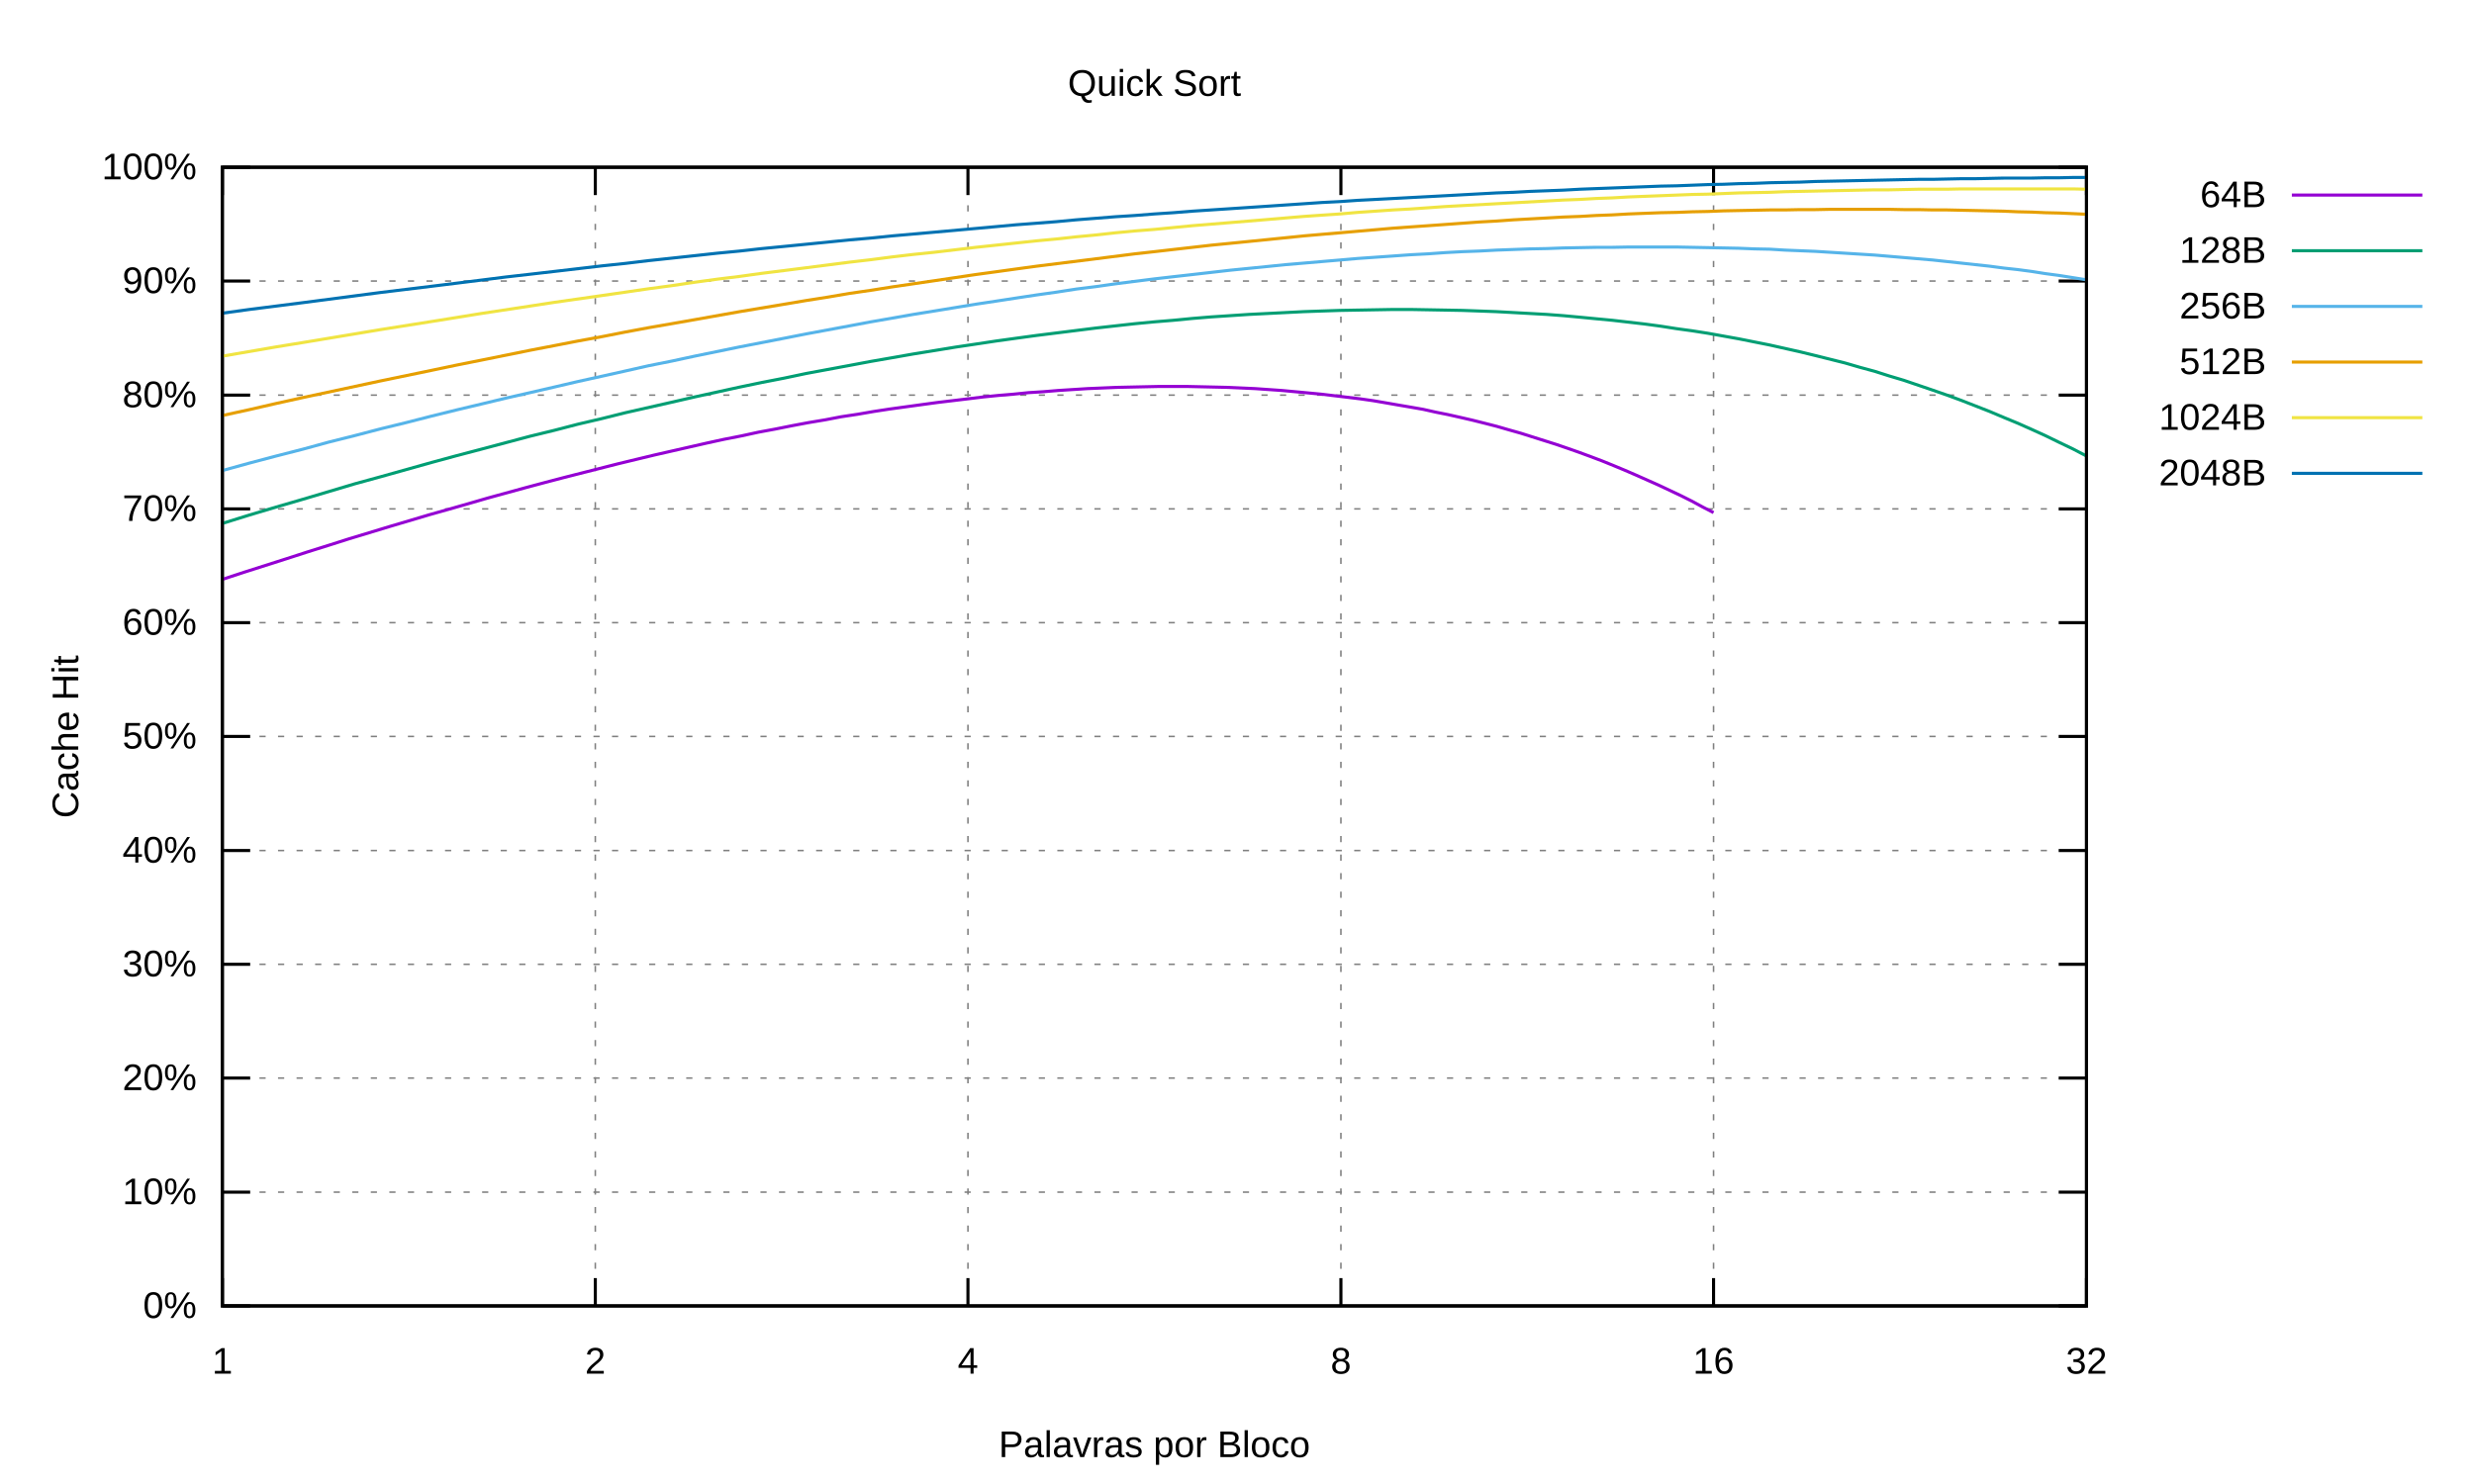
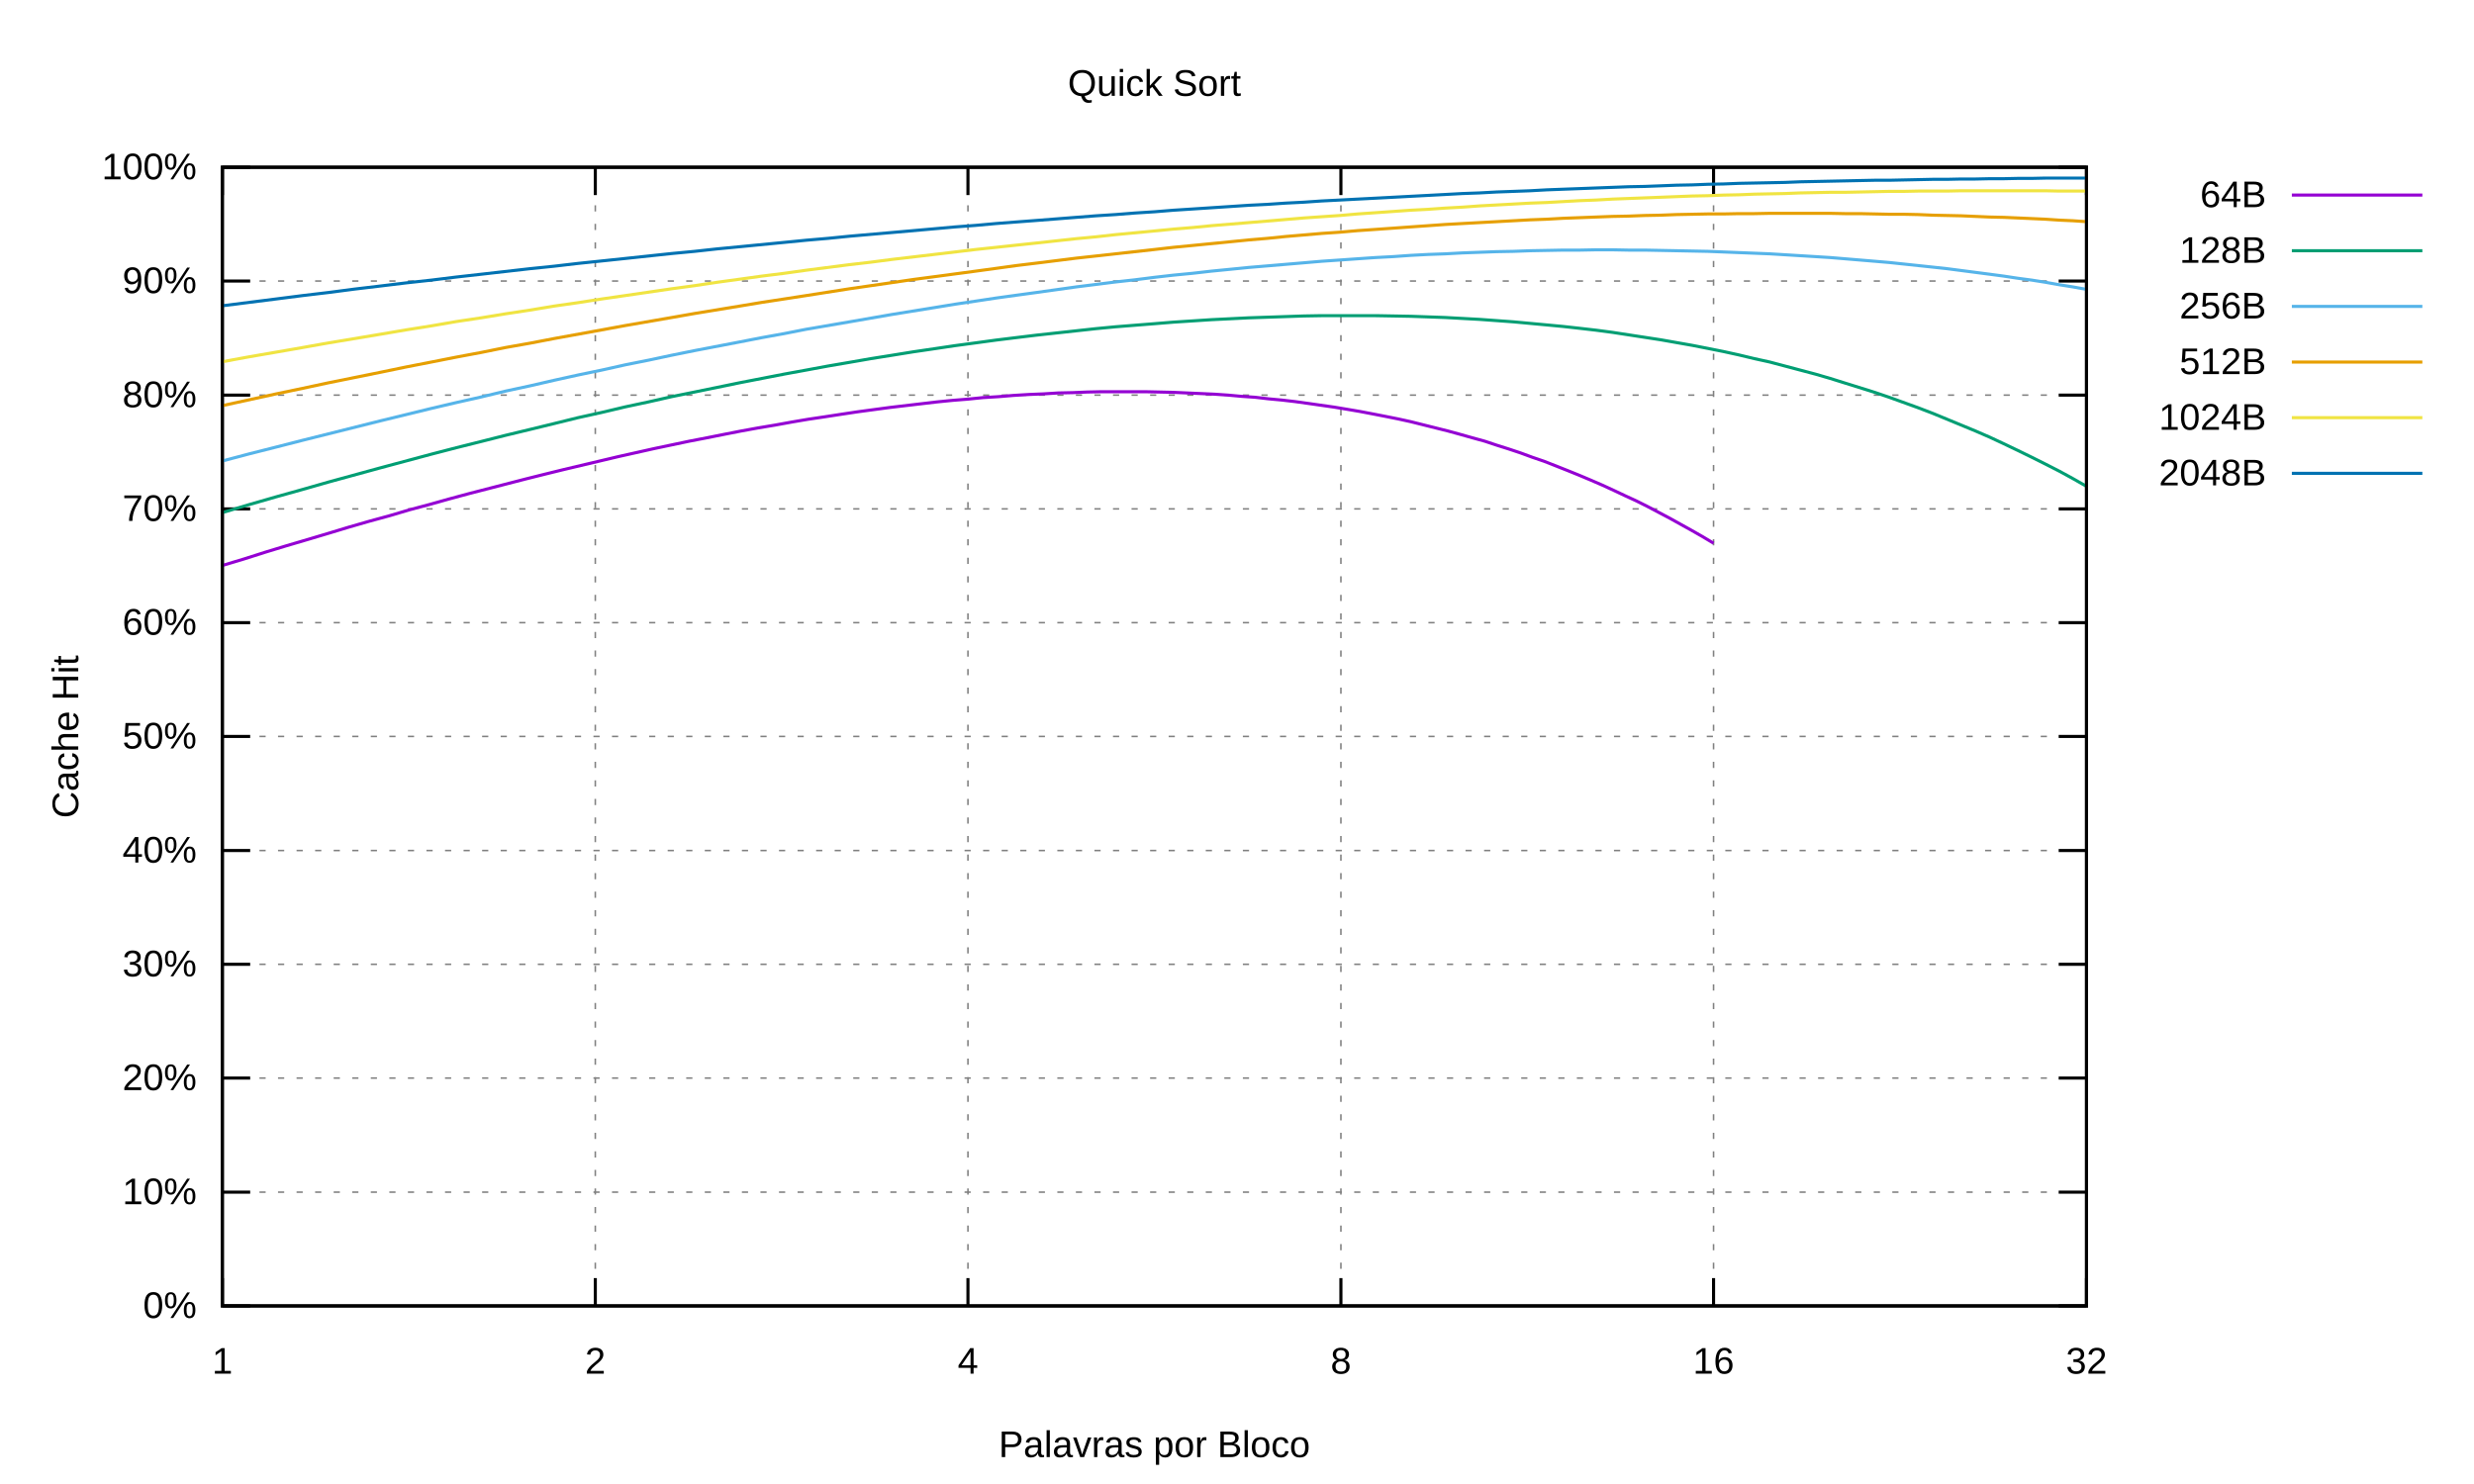
<svg xmlns="http://www.w3.org/2000/svg" xmlns:xlink="http://www.w3.org/1999/xlink" width="800" height="480" viewBox="0 0 800 480">
  <g id="gnuplot_canvas">
    <rect x="0" y="0" width="800" height="480" fill="none" />
    <defs>
      <circle id="gpDot" r="0.5" stroke-width="0.5" stroke="currentColor" />
      <path id="gpPt0" stroke-width="0.222" stroke="currentColor" d="M-1,0 h2 M0,-1 v2" />
      <path id="gpPt1" stroke-width="0.222" stroke="currentColor" d="M-1,-1 L1,1 M1,-1 L-1,1" />
      <path id="gpPt2" stroke-width="0.222" stroke="currentColor" d="M-1,0 L1,0 M0,-1 L0,1 M-1,-1 L1,1 M-1,1 L1,-1" />
      <rect id="gpPt3" stroke-width="0.222" stroke="currentColor" x="-1" y="-1" width="2" height="2" />
      <rect id="gpPt4" stroke-width="0.222" stroke="currentColor" fill="currentColor" x="-1" y="-1" width="2" height="2" />
      <circle id="gpPt5" stroke-width="0.222" stroke="currentColor" cx="0" cy="0" r="1" />
      <use xlink:href="#gpPt5" id="gpPt6" fill="currentColor" stroke="none" />
      <path id="gpPt7" stroke-width="0.222" stroke="currentColor" d="M0,-1.33 L-1.33,0.67 L1.33,0.67 z" />
      <use xlink:href="#gpPt7" id="gpPt8" fill="currentColor" stroke="none" />
      <use xlink:href="#gpPt7" id="gpPt9" stroke="currentColor" transform="rotate(180)" />
      <use xlink:href="#gpPt9" id="gpPt10" fill="currentColor" stroke="none" />
      <use xlink:href="#gpPt3" id="gpPt11" stroke="currentColor" transform="rotate(45)" />
      <use xlink:href="#gpPt11" id="gpPt12" fill="currentColor" stroke="none" />
      <path id="gpPt13" stroke-width="0.222" stroke="currentColor" d="M0,1.330 L1.265,0.411 L0.782,-1.067 L-0.782,-1.076 L-1.265,0.411 z" />
      <use xlink:href="#gpPt13" id="gpPt14" fill="currentColor" stroke="none" />
      <filter id="textbox" filterUnits="objectBoundingBox" x="0" y="0" height="1" width="1">
        <feFlood flood-color="white" flood-opacity="1" result="bgnd" />
        <feComposite in="SourceGraphic" in2="bgnd" operator="atop" />
      </filter>
      <filter id="greybox" filterUnits="objectBoundingBox" x="0" y="0" height="1" width="1">
        <feFlood flood-color="lightgrey" flood-opacity="1" result="grey" />
        <feComposite in="SourceGraphic" in2="grey" operator="atop" />
      </filter>
    </defs>
    <g fill="none" color="white" stroke="currentColor" stroke-width="1.00" stroke-linecap="butt" stroke-linejoin="miter">
</g>
    <g fill="none" color="black" stroke="currentColor" stroke-width="1.00" stroke-linecap="butt" stroke-linejoin="miter">
</g>
    <g fill="none" color="black" stroke="black" stroke-width="0.50" stroke-linecap="butt" stroke-linejoin="miter">
</g>
    <g fill="none" color="gray" stroke="currentColor" stroke-width="0.50" stroke-linecap="butt" stroke-linejoin="miter">
      <path stroke="gray" stroke-dasharray="2,4" class="gridline" d="M71.9,422.4 L674.7,422.4  " />
    </g>
    <g fill="none" color="gray" stroke="gray" stroke-width="1.00" stroke-linecap="butt" stroke-linejoin="miter">
</g>
    <g fill="none" color="black" stroke="currentColor" stroke-width="1.00" stroke-linecap="butt" stroke-linejoin="miter">
      <path stroke="black" d="M71.9,422.4 L80.9,422.4 M674.7,422.4 L665.7,422.4  " />
      <g transform="translate(63.6,426.3)" stroke="none" fill="black" font-family="Arial" font-size="12.00" text-anchor="end">
        <text>
          <tspan font-family="Arial">0%</tspan>
        </text>
      </g>
    </g>
    <g fill="none" color="black" stroke="currentColor" stroke-width="1.00" stroke-linecap="butt" stroke-linejoin="miter">
</g>
    <g fill="none" color="black" stroke="black" stroke-width="0.50" stroke-linecap="butt" stroke-linejoin="miter">
</g>
    <g fill="none" color="gray" stroke="currentColor" stroke-width="0.50" stroke-linecap="butt" stroke-linejoin="miter">
      <path stroke="gray" stroke-dasharray="2,4" class="gridline" d="M71.9,385.6 L674.7,385.6  " />
    </g>
    <g fill="none" color="gray" stroke="gray" stroke-width="1.00" stroke-linecap="butt" stroke-linejoin="miter">
</g>
    <g fill="none" color="black" stroke="currentColor" stroke-width="1.00" stroke-linecap="butt" stroke-linejoin="miter">
      <path stroke="black" d="M71.9,385.6 L80.9,385.6 M674.7,385.6 L665.7,385.6  " />
      <g transform="translate(63.6,389.5)" stroke="none" fill="black" font-family="Arial" font-size="12.00" text-anchor="end">
        <text>
          <tspan font-family="Arial">10%</tspan>
        </text>
      </g>
    </g>
    <g fill="none" color="black" stroke="currentColor" stroke-width="1.00" stroke-linecap="butt" stroke-linejoin="miter">
</g>
    <g fill="none" color="black" stroke="black" stroke-width="0.50" stroke-linecap="butt" stroke-linejoin="miter">
</g>
    <g fill="none" color="gray" stroke="currentColor" stroke-width="0.50" stroke-linecap="butt" stroke-linejoin="miter">
      <path stroke="gray" stroke-dasharray="2,4" class="gridline" d="M71.9,348.7 L674.7,348.7  " />
    </g>
    <g fill="none" color="gray" stroke="gray" stroke-width="1.00" stroke-linecap="butt" stroke-linejoin="miter">
</g>
    <g fill="none" color="black" stroke="currentColor" stroke-width="1.00" stroke-linecap="butt" stroke-linejoin="miter">
      <path stroke="black" d="M71.9,348.7 L80.9,348.7 M674.7,348.7 L665.7,348.7  " />
      <g transform="translate(63.6,352.6)" stroke="none" fill="black" font-family="Arial" font-size="12.00" text-anchor="end">
        <text>
          <tspan font-family="Arial">20%</tspan>
        </text>
      </g>
    </g>
    <g fill="none" color="black" stroke="currentColor" stroke-width="1.00" stroke-linecap="butt" stroke-linejoin="miter">
</g>
    <g fill="none" color="black" stroke="black" stroke-width="0.50" stroke-linecap="butt" stroke-linejoin="miter">
</g>
    <g fill="none" color="gray" stroke="currentColor" stroke-width="0.50" stroke-linecap="butt" stroke-linejoin="miter">
      <path stroke="gray" stroke-dasharray="2,4" class="gridline" d="M71.9,311.9 L674.7,311.9  " />
    </g>
    <g fill="none" color="gray" stroke="gray" stroke-width="1.00" stroke-linecap="butt" stroke-linejoin="miter">
</g>
    <g fill="none" color="black" stroke="currentColor" stroke-width="1.00" stroke-linecap="butt" stroke-linejoin="miter">
      <path stroke="black" d="M71.9,311.9 L80.9,311.9 M674.7,311.9 L665.7,311.9  " />
      <g transform="translate(63.6,315.8)" stroke="none" fill="black" font-family="Arial" font-size="12.00" text-anchor="end">
        <text>
          <tspan font-family="Arial">30%</tspan>
        </text>
      </g>
    </g>
    <g fill="none" color="black" stroke="currentColor" stroke-width="1.00" stroke-linecap="butt" stroke-linejoin="miter">
</g>
    <g fill="none" color="black" stroke="black" stroke-width="0.50" stroke-linecap="butt" stroke-linejoin="miter">
</g>
    <g fill="none" color="gray" stroke="currentColor" stroke-width="0.50" stroke-linecap="butt" stroke-linejoin="miter">
      <path stroke="gray" stroke-dasharray="2,4" class="gridline" d="M71.9,275.1 L674.7,275.1  " />
    </g>
    <g fill="none" color="gray" stroke="gray" stroke-width="1.00" stroke-linecap="butt" stroke-linejoin="miter">
</g>
    <g fill="none" color="black" stroke="currentColor" stroke-width="1.00" stroke-linecap="butt" stroke-linejoin="miter">
      <path stroke="black" d="M71.9,275.1 L80.9,275.1 M674.7,275.1 L665.7,275.1  " />
      <g transform="translate(63.6,279.0)" stroke="none" fill="black" font-family="Arial" font-size="12.00" text-anchor="end">
        <text>
          <tspan font-family="Arial">40%</tspan>
        </text>
      </g>
    </g>
    <g fill="none" color="black" stroke="currentColor" stroke-width="1.00" stroke-linecap="butt" stroke-linejoin="miter">
</g>
    <g fill="none" color="black" stroke="black" stroke-width="0.50" stroke-linecap="butt" stroke-linejoin="miter">
</g>
    <g fill="none" color="gray" stroke="currentColor" stroke-width="0.50" stroke-linecap="butt" stroke-linejoin="miter">
      <path stroke="gray" stroke-dasharray="2,4" class="gridline" d="M71.9,238.2 L674.7,238.2  " />
    </g>
    <g fill="none" color="gray" stroke="gray" stroke-width="1.00" stroke-linecap="butt" stroke-linejoin="miter">
</g>
    <g fill="none" color="black" stroke="currentColor" stroke-width="1.00" stroke-linecap="butt" stroke-linejoin="miter">
      <path stroke="black" d="M71.9,238.2 L80.9,238.2 M674.7,238.2 L665.7,238.2  " />
      <g transform="translate(63.6,242.1)" stroke="none" fill="black" font-family="Arial" font-size="12.00" text-anchor="end">
        <text>
          <tspan font-family="Arial">50%</tspan>
        </text>
      </g>
    </g>
    <g fill="none" color="black" stroke="currentColor" stroke-width="1.00" stroke-linecap="butt" stroke-linejoin="miter">
</g>
    <g fill="none" color="black" stroke="black" stroke-width="0.50" stroke-linecap="butt" stroke-linejoin="miter">
</g>
    <g fill="none" color="gray" stroke="currentColor" stroke-width="0.50" stroke-linecap="butt" stroke-linejoin="miter">
      <path stroke="gray" stroke-dasharray="2,4" class="gridline" d="M71.9,201.4 L674.7,201.4  " />
    </g>
    <g fill="none" color="gray" stroke="gray" stroke-width="1.00" stroke-linecap="butt" stroke-linejoin="miter">
</g>
    <g fill="none" color="black" stroke="currentColor" stroke-width="1.00" stroke-linecap="butt" stroke-linejoin="miter">
      <path stroke="black" d="M71.9,201.4 L80.9,201.4 M674.7,201.4 L665.7,201.4  " />
      <g transform="translate(63.6,205.3)" stroke="none" fill="black" font-family="Arial" font-size="12.00" text-anchor="end">
        <text>
          <tspan font-family="Arial">60%</tspan>
        </text>
      </g>
    </g>
    <g fill="none" color="black" stroke="currentColor" stroke-width="1.00" stroke-linecap="butt" stroke-linejoin="miter">
</g>
    <g fill="none" color="black" stroke="black" stroke-width="0.50" stroke-linecap="butt" stroke-linejoin="miter">
</g>
    <g fill="none" color="gray" stroke="currentColor" stroke-width="0.50" stroke-linecap="butt" stroke-linejoin="miter">
      <path stroke="gray" stroke-dasharray="2,4" class="gridline" d="M71.9,164.6 L674.7,164.6  " />
    </g>
    <g fill="none" color="gray" stroke="gray" stroke-width="1.00" stroke-linecap="butt" stroke-linejoin="miter">
</g>
    <g fill="none" color="black" stroke="currentColor" stroke-width="1.00" stroke-linecap="butt" stroke-linejoin="miter">
      <path stroke="black" d="M71.9,164.6 L80.9,164.6 M674.7,164.6 L665.7,164.6  " />
      <g transform="translate(63.6,168.5)" stroke="none" fill="black" font-family="Arial" font-size="12.00" text-anchor="end">
        <text>
          <tspan font-family="Arial">70%</tspan>
        </text>
      </g>
    </g>
    <g fill="none" color="black" stroke="currentColor" stroke-width="1.00" stroke-linecap="butt" stroke-linejoin="miter">
</g>
    <g fill="none" color="black" stroke="black" stroke-width="0.50" stroke-linecap="butt" stroke-linejoin="miter">
</g>
    <g fill="none" color="gray" stroke="currentColor" stroke-width="0.50" stroke-linecap="butt" stroke-linejoin="miter">
      <path stroke="gray" stroke-dasharray="2,4" class="gridline" d="M71.9,127.8 L674.7,127.8  " />
    </g>
    <g fill="none" color="gray" stroke="gray" stroke-width="1.00" stroke-linecap="butt" stroke-linejoin="miter">
</g>
    <g fill="none" color="black" stroke="currentColor" stroke-width="1.00" stroke-linecap="butt" stroke-linejoin="miter">
      <path stroke="black" d="M71.9,127.8 L80.9,127.8 M674.7,127.8 L665.7,127.8  " />
      <g transform="translate(63.6,131.7)" stroke="none" fill="black" font-family="Arial" font-size="12.00" text-anchor="end">
        <text>
          <tspan font-family="Arial">80%</tspan>
        </text>
      </g>
    </g>
    <g fill="none" color="black" stroke="currentColor" stroke-width="1.00" stroke-linecap="butt" stroke-linejoin="miter">
</g>
    <g fill="none" color="black" stroke="black" stroke-width="0.50" stroke-linecap="butt" stroke-linejoin="miter">
</g>
    <g fill="none" color="gray" stroke="currentColor" stroke-width="0.50" stroke-linecap="butt" stroke-linejoin="miter">
      <path stroke="gray" stroke-dasharray="2,4" class="gridline" d="M71.9,90.9 L674.7,90.9  " />
    </g>
    <g fill="none" color="gray" stroke="gray" stroke-width="1.00" stroke-linecap="butt" stroke-linejoin="miter">
</g>
    <g fill="none" color="black" stroke="currentColor" stroke-width="1.00" stroke-linecap="butt" stroke-linejoin="miter">
      <path stroke="black" d="M71.9,90.9 L80.9,90.9 M674.7,90.9 L665.7,90.9  " />
      <g transform="translate(63.6,94.8)" stroke="none" fill="black" font-family="Arial" font-size="12.00" text-anchor="end">
        <text>
          <tspan font-family="Arial">90%</tspan>
        </text>
      </g>
    </g>
    <g fill="none" color="black" stroke="currentColor" stroke-width="1.00" stroke-linecap="butt" stroke-linejoin="miter">
</g>
    <g fill="none" color="black" stroke="black" stroke-width="0.50" stroke-linecap="butt" stroke-linejoin="miter">
</g>
    <g fill="none" color="gray" stroke="currentColor" stroke-width="0.50" stroke-linecap="butt" stroke-linejoin="miter">
      <path stroke="gray" stroke-dasharray="2,4" class="gridline" d="M71.9,54.1 L674.7,54.1  " />
    </g>
    <g fill="none" color="gray" stroke="gray" stroke-width="1.00" stroke-linecap="butt" stroke-linejoin="miter">
</g>
    <g fill="none" color="black" stroke="currentColor" stroke-width="1.00" stroke-linecap="butt" stroke-linejoin="miter">
      <path stroke="black" d="M71.9,54.1 L80.9,54.1 M674.7,54.1 L665.7,54.1  " />
      <g transform="translate(63.6,58.0)" stroke="none" fill="black" font-family="Arial" font-size="12.00" text-anchor="end">
        <text>
          <tspan font-family="Arial">100%</tspan>
        </text>
      </g>
    </g>
    <g fill="none" color="black" stroke="currentColor" stroke-width="1.00" stroke-linecap="butt" stroke-linejoin="miter">
</g>
    <g fill="none" color="black" stroke="black" stroke-width="0.50" stroke-linecap="butt" stroke-linejoin="miter">
</g>
    <g fill="none" color="gray" stroke="currentColor" stroke-width="0.50" stroke-linecap="butt" stroke-linejoin="miter">
      <path stroke="gray" stroke-dasharray="2,4" class="gridline" d="M71.9,422.4 L71.9,54.1  " />
    </g>
    <g fill="none" color="gray" stroke="gray" stroke-width="1.00" stroke-linecap="butt" stroke-linejoin="miter">
</g>
    <g fill="none" color="black" stroke="currentColor" stroke-width="1.00" stroke-linecap="butt" stroke-linejoin="miter">
      <path stroke="black" d="M71.9,422.4 L71.9,413.4 M71.9,54.1 L71.9,63.1  " />
      <g transform="translate(71.9,444.3)" stroke="none" fill="black" font-family="Arial" font-size="12.00" text-anchor="middle">
        <text>
          <tspan font-family="Arial"> 1</tspan>
        </text>
      </g>
    </g>
    <g fill="none" color="black" stroke="currentColor" stroke-width="1.00" stroke-linecap="butt" stroke-linejoin="miter">
</g>
    <g fill="none" color="black" stroke="black" stroke-width="0.50" stroke-linecap="butt" stroke-linejoin="miter">
</g>
    <g fill="none" color="gray" stroke="currentColor" stroke-width="0.50" stroke-linecap="butt" stroke-linejoin="miter">
      <path stroke="gray" stroke-dasharray="2,4" class="gridline" d="M192.5,422.4 L192.5,54.1  " />
    </g>
    <g fill="none" color="gray" stroke="gray" stroke-width="1.00" stroke-linecap="butt" stroke-linejoin="miter">
</g>
    <g fill="none" color="black" stroke="currentColor" stroke-width="1.00" stroke-linecap="butt" stroke-linejoin="miter">
      <path stroke="black" d="M192.5,422.4 L192.5,413.4 M192.5,54.1 L192.5,63.1  " />
      <g transform="translate(192.5,444.3)" stroke="none" fill="black" font-family="Arial" font-size="12.00" text-anchor="middle">
        <text>
          <tspan font-family="Arial"> 2</tspan>
        </text>
      </g>
    </g>
    <g fill="none" color="black" stroke="currentColor" stroke-width="1.00" stroke-linecap="butt" stroke-linejoin="miter">
</g>
    <g fill="none" color="black" stroke="black" stroke-width="0.50" stroke-linecap="butt" stroke-linejoin="miter">
</g>
    <g fill="none" color="gray" stroke="currentColor" stroke-width="0.50" stroke-linecap="butt" stroke-linejoin="miter">
      <path stroke="gray" stroke-dasharray="2,4" class="gridline" d="M313.0,422.4 L313.0,54.1  " />
    </g>
    <g fill="none" color="gray" stroke="gray" stroke-width="1.00" stroke-linecap="butt" stroke-linejoin="miter">
</g>
    <g fill="none" color="black" stroke="currentColor" stroke-width="1.00" stroke-linecap="butt" stroke-linejoin="miter">
      <path stroke="black" d="M313.0,422.4 L313.0,413.4 M313.0,54.1 L313.0,63.1  " />
      <g transform="translate(313.0,444.3)" stroke="none" fill="black" font-family="Arial" font-size="12.00" text-anchor="middle">
        <text>
          <tspan font-family="Arial"> 4</tspan>
        </text>
      </g>
    </g>
    <g fill="none" color="black" stroke="currentColor" stroke-width="1.00" stroke-linecap="butt" stroke-linejoin="miter">
</g>
    <g fill="none" color="black" stroke="black" stroke-width="0.50" stroke-linecap="butt" stroke-linejoin="miter">
</g>
    <g fill="none" color="gray" stroke="currentColor" stroke-width="0.50" stroke-linecap="butt" stroke-linejoin="miter">
      <path stroke="gray" stroke-dasharray="2,4" class="gridline" d="M433.6,422.4 L433.6,54.1  " />
    </g>
    <g fill="none" color="gray" stroke="gray" stroke-width="1.00" stroke-linecap="butt" stroke-linejoin="miter">
</g>
    <g fill="none" color="black" stroke="currentColor" stroke-width="1.00" stroke-linecap="butt" stroke-linejoin="miter">
      <path stroke="black" d="M433.6,422.4 L433.6,413.4 M433.6,54.1 L433.6,63.1  " />
      <g transform="translate(433.6,444.3)" stroke="none" fill="black" font-family="Arial" font-size="12.00" text-anchor="middle">
        <text>
          <tspan font-family="Arial"> 8</tspan>
        </text>
      </g>
    </g>
    <g fill="none" color="black" stroke="currentColor" stroke-width="1.00" stroke-linecap="butt" stroke-linejoin="miter">
</g>
    <g fill="none" color="black" stroke="black" stroke-width="0.50" stroke-linecap="butt" stroke-linejoin="miter">
</g>
    <g fill="none" color="gray" stroke="currentColor" stroke-width="0.50" stroke-linecap="butt" stroke-linejoin="miter">
      <path stroke="gray" stroke-dasharray="2,4" class="gridline" d="M554.1,422.4 L554.1,54.1  " />
    </g>
    <g fill="none" color="gray" stroke="gray" stroke-width="1.00" stroke-linecap="butt" stroke-linejoin="miter">
</g>
    <g fill="none" color="black" stroke="currentColor" stroke-width="1.00" stroke-linecap="butt" stroke-linejoin="miter">
      <path stroke="black" d="M554.1,422.4 L554.1,413.4 M554.1,54.1 L554.1,63.1  " />
      <g transform="translate(554.1,444.3)" stroke="none" fill="black" font-family="Arial" font-size="12.00" text-anchor="middle">
        <text>
          <tspan font-family="Arial"> 16</tspan>
        </text>
      </g>
    </g>
    <g fill="none" color="black" stroke="currentColor" stroke-width="1.00" stroke-linecap="butt" stroke-linejoin="miter">
</g>
    <g fill="none" color="black" stroke="black" stroke-width="0.50" stroke-linecap="butt" stroke-linejoin="miter">
</g>
    <g fill="none" color="gray" stroke="currentColor" stroke-width="0.50" stroke-linecap="butt" stroke-linejoin="miter">
      <path stroke="gray" stroke-dasharray="2,4" class="gridline" d="M674.7,422.4 L674.7,54.1  " />
    </g>
    <g fill="none" color="gray" stroke="gray" stroke-width="1.00" stroke-linecap="butt" stroke-linejoin="miter">
</g>
    <g fill="none" color="black" stroke="currentColor" stroke-width="1.00" stroke-linecap="butt" stroke-linejoin="miter">
      <path stroke="black" d="M674.7,422.4 L674.7,413.4 M674.7,54.1 L674.7,63.1  " />
      <g transform="translate(674.7,444.3)" stroke="none" fill="black" font-family="Arial" font-size="12.00" text-anchor="middle">
        <text>
          <tspan font-family="Arial"> 32</tspan>
        </text>
      </g>
    </g>
    <g fill="none" color="black" stroke="currentColor" stroke-width="1.00" stroke-linecap="butt" stroke-linejoin="miter">
</g>
    <g fill="none" color="black" stroke="currentColor" stroke-width="1.00" stroke-linecap="butt" stroke-linejoin="miter">
      <path stroke="black" d="M71.9,54.1 L71.9,422.4 L674.7,422.4 L674.7,54.1 L71.9,54.1 Z  " />
    </g>
    <g fill="none" color="black" stroke="currentColor" stroke-width="1.00" stroke-linecap="butt" stroke-linejoin="miter">
      <g transform="translate(25.3,238.3) rotate(270)" stroke="none" fill="black" font-family="Arial" font-size="12.00" text-anchor="middle">
        <text>
          <tspan font-family="Arial">Cache Hit</tspan>
        </text>
      </g>
    </g>
    <g fill="none" color="black" stroke="currentColor" stroke-width="1.00" stroke-linecap="butt" stroke-linejoin="miter">
      <g transform="translate(373.3,471.3)" stroke="none" fill="black" font-family="Arial" font-size="12.00" text-anchor="middle">
        <text>
          <tspan font-family="Arial">Palavras por Bloco</tspan>
        </text>
      </g>
    </g>
    <g fill="none" color="black" stroke="currentColor" stroke-width="1.00" stroke-linecap="butt" stroke-linejoin="miter">
      <g transform="translate(373.3,31.0)" stroke="none" fill="black" font-family="Arial" font-size="12.00" text-anchor="middle">
        <text>
          <tspan font-family="Arial">Quick Sort</tspan>
        </text>
      </g>
    </g>
    <g fill="none" color="black" stroke="currentColor" stroke-width="1.00" stroke-linecap="butt" stroke-linejoin="miter">
</g>
    <g id="gnuplot_plot_1">
      <g fill="none" color="black" stroke="currentColor" stroke-width="1.00" stroke-linecap="butt" stroke-linejoin="miter">
        <g transform="translate(732.8,67.0)" stroke="none" fill="black" font-family="Arial" font-size="12.00" text-anchor="end">
          <text>
            <tspan font-family="Arial">64B</tspan>
          </text>
        </g>
      </g>
      <g fill="none" color="black" stroke="currentColor" stroke-width="1.00" stroke-linecap="butt" stroke-linejoin="miter">
-         <path stroke="rgb(148,   0, 211)" d="M741.1,63.1 L783.3,63.1 M71.9,187.4 L78.9,185.1 L85.8,182.9 L92.7,180.7 L99.5,178.5 L106.2,176.4   L112.8,174.3 L119.4,172.3 L126.0,170.3 L132.4,168.4 L138.8,166.5 L145.2,164.7 L151.5,162.9 L157.7,161.1   L163.9,159.4 L170.1,157.7 L176.1,156.1 L182.2,154.5 L188.1,153.0 L194.0,151.5 L199.9,150.0 L205.7,148.6   L211.5,147.2 L217.2,145.9 L222.9,144.6 L228.6,143.3 L234.1,142.1 L239.7,141.0 L245.2,139.8 L250.6,138.8   L256.1,137.7 L261.4,136.7 L266.8,135.8 L272.0,134.8 L277.3,134.0 L282.5,133.1 L287.7,132.3 L292.8,131.6   L297.9,130.9 L303.0,130.2 L308.0,129.6 L313.0,129.0 L317.9,128.4 L322.9,127.9 L327.7,127.5 L332.6,127.0   L337.4,126.7 L342.2,126.3 L346.9,126.0 L351.6,125.7 L356.3,125.5 L361.0,125.3 L365.6,125.2 L370.2,125.1   L374.8,125.0 L379.3,125.0 L383.8,125.0 L388.3,125.1 L392.7,125.2 L397.1,125.3 L401.5,125.5 L405.9,125.7   L410.2,126.0 L414.5,126.3 L418.8,126.7 L423.1,127.1 L427.3,127.5 L431.5,128.0 L435.7,128.5 L439.8,129.0   L444.0,129.6 L448.1,130.3 L452.1,131.0 L456.2,131.7 L460.2,132.4 L464.2,133.3 L468.2,134.1 L472.2,135.0   L476.1,135.9 L480.1,136.9 L484.0,137.9 L487.8,139.0 L491.7,140.1 L495.5,141.3 L499.3,142.5 L503.1,143.7   L506.9,145.0 L510.6,146.3 L514.4,147.7 L518.1,149.1 L521.8,150.6 L525.4,152.1 L529.1,153.7 L532.7,155.3   L536.3,156.9 L539.9,158.6 L543.5,160.3 L547.1,162.1 L550.6,164.0 L554.1,165.8  " />
+         <path stroke="rgb(148,   0, 211)" d="M741.1,63.1 L783.3,63.1 M71.9,182.9 L78.9,180.8 L85.8,178.6 L92.7,176.5 L99.5,174.5 L106.2,172.5   L112.8,170.5 L119.4,168.6 L126.0,166.8 L132.4,164.9 L138.8,163.2 L145.2,161.4 L151.5,159.7 L157.7,158.1   L163.9,156.5 L170.1,154.9 L176.1,153.4 L182.2,151.9 L188.1,150.5 L194.0,149.1 L199.9,147.7 L205.7,146.4   L211.5,145.1 L217.2,143.9 L222.9,142.7 L228.6,141.6 L234.1,140.5 L239.7,139.4 L245.2,138.4 L250.6,137.5   L256.1,136.5 L261.4,135.6 L266.8,134.8 L272.0,134.0 L277.3,133.2 L282.5,132.5 L287.7,131.8 L292.8,131.2   L297.9,130.6 L303.0,130.0 L308.0,129.5 L313.0,129.1 L317.9,128.6 L322.9,128.3 L327.7,127.9 L332.6,127.6   L337.4,127.4 L342.2,127.1 L346.9,127.0 L351.6,126.8 L356.3,126.7 L361.0,126.7 L365.6,126.7 L370.2,126.7   L374.8,126.8 L379.3,126.9 L383.8,127.1 L388.3,127.3 L392.7,127.5 L397.1,127.8 L401.5,128.2 L405.9,128.5   L410.2,129.0 L414.5,129.4 L418.8,129.9 L423.1,130.5 L427.3,131.1 L431.5,131.7 L435.7,132.4 L439.8,133.1   L444.0,133.9 L448.1,134.7 L452.1,135.5 L456.2,136.4 L460.2,137.4 L464.2,138.4 L468.2,139.4 L472.2,140.5   L476.1,141.6 L480.1,142.7 L484.0,144.0 L487.8,145.2 L491.7,146.5 L495.5,147.9 L499.3,149.2 L503.1,150.7   L506.9,152.2 L510.6,153.7 L514.4,155.3 L518.1,156.9 L521.8,158.6 L525.4,160.3 L529.1,162.0 L532.7,163.8   L536.3,165.7 L539.9,167.6 L543.5,169.6 L547.1,171.6 L550.6,173.6 L554.1,175.7  " />
      </g>
    </g>
    <g id="gnuplot_plot_2">
      <g fill="none" color="black" stroke="currentColor" stroke-width="1.00" stroke-linecap="butt" stroke-linejoin="miter">
        <g transform="translate(732.8,85.0)" stroke="none" fill="black" font-family="Arial" font-size="12.00" text-anchor="end">
          <text>
            <tspan font-family="Arial">128B</tspan>
          </text>
        </g>
      </g>
      <g fill="none" color="black" stroke="currentColor" stroke-width="1.00" stroke-linecap="butt" stroke-linejoin="miter">
-         <path stroke="rgb(  0, 158, 115)" d="M741.1,81.1 L783.3,81.1 M71.9,169.3 L80.6,166.6 L89.3,164.0 L97.9,161.5 L106.3,159.0 L114.7,156.5   L123.1,154.2 L131.3,151.9 L139.5,149.6 L147.6,147.4 L155.6,145.3 L163.5,143.2 L171.4,141.1 L179.2,139.2   L186.9,137.2 L194.6,135.4 L202.2,133.5 L209.7,131.8 L217.2,130.1 L224.6,128.4 L231.9,126.8 L239.2,125.2   L246.4,123.7 L253.6,122.3 L260.7,120.8 L267.7,119.5 L274.7,118.2 L281.6,116.9 L288.5,115.7 L295.3,114.5   L302.1,113.4 L308.8,112.3 L315.5,111.3 L322.1,110.3 L328.6,109.4 L335.2,108.5 L341.6,107.7 L348.0,106.9   L354.4,106.1 L360.7,105.4 L367.0,104.7 L373.3,104.1 L379.4,103.6 L385.6,103.0 L391.7,102.5 L397.8,102.1   L403.8,101.7 L409.8,101.4 L415.7,101.1 L421.6,100.8 L427.4,100.6 L433.3,100.4 L439.0,100.3 L444.8,100.2   L450.5,100.1 L456.1,100.1 L461.8,100.2 L467.4,100.3 L472.9,100.4 L478.4,100.6 L483.9,100.8 L489.4,101.1   L494.8,101.4 L500.2,101.7 L505.5,102.1 L510.9,102.6 L516.1,103.1 L521.4,103.6 L526.6,104.2 L531.8,104.8   L537.0,105.5 L542.1,106.3 L547.2,107.0 L552.3,107.8 L557.3,108.7 L562.3,109.6 L567.3,110.6 L572.3,111.6   L577.2,112.7 L582.1,113.8 L587.0,115.0 L591.8,116.2 L596.6,117.4 L601.4,118.8 L606.2,120.1 L610.9,121.6   L615.6,123.0 L620.3,124.6 L625.0,126.2 L629.6,127.8 L634.2,129.5 L638.8,131.3 L643.4,133.1 L647.9,135.0   L652.5,136.9 L657.0,138.9 L661.4,140.9 L665.9,143.1 L670.3,145.2 L674.7,147.5  " />
+         <path stroke="rgb(  0, 158, 115)" d="M741.1,81.1 L783.3,81.1 M71.9,165.8 L80.6,163.2 L89.3,160.7 L97.9,158.3 L106.3,155.9 L114.7,153.6   L123.1,151.3 L131.3,149.1 L139.5,146.9 L147.6,144.8 L155.6,142.8 L163.5,140.8 L171.4,138.9 L179.2,137.0   L186.9,135.1 L194.6,133.4 L202.2,131.6 L209.7,130.0 L217.2,128.3 L224.6,126.8 L231.9,125.3 L239.2,123.8   L246.4,122.4 L253.6,121.0 L260.7,119.7 L267.7,118.4 L274.7,117.2 L281.6,116.0 L288.5,114.9 L295.3,113.8   L302.1,112.8 L308.8,111.8 L315.5,110.9 L322.1,110.0 L328.6,109.2 L335.2,108.4 L341.6,107.7 L348.0,107.0   L354.4,106.3 L360.7,105.7 L367.0,105.2 L373.3,104.7 L379.4,104.2 L385.6,103.8 L391.7,103.4 L397.8,103.1   L403.8,102.8 L409.8,102.6 L415.7,102.4 L421.6,102.2 L427.4,102.1 L433.3,102.1 L439.0,102.1 L444.8,102.1   L450.5,102.2 L456.1,102.3 L461.8,102.5 L467.4,102.7 L472.9,103.0 L478.4,103.3 L483.9,103.7 L489.4,104.1   L494.8,104.6 L500.2,105.1 L505.5,105.6 L510.9,106.2 L516.1,106.8 L521.4,107.5 L526.6,108.3 L531.8,109.1   L537.0,109.9 L542.1,110.8 L547.2,111.7 L552.3,112.7 L557.3,113.7 L562.3,114.8 L567.3,116.0 L572.3,117.1   L577.2,118.4 L582.1,119.7 L587.0,121.0 L591.8,122.4 L596.6,123.9 L601.4,125.4 L606.2,126.9 L610.9,128.5   L615.6,130.2 L620.3,131.9 L625.0,133.7 L629.6,135.6 L634.2,137.5 L638.8,139.4 L643.4,141.4 L647.9,143.5   L652.5,145.7 L657.0,147.9 L661.4,150.1 L665.9,152.4 L670.3,154.8 L674.7,157.3  " />
      </g>
    </g>
    <g id="gnuplot_plot_3">
      <g fill="none" color="black" stroke="currentColor" stroke-width="1.00" stroke-linecap="butt" stroke-linejoin="miter">
        <g transform="translate(732.8,103.0)" stroke="none" fill="black" font-family="Arial" font-size="12.00" text-anchor="end">
          <text>
            <tspan font-family="Arial">256B</tspan>
          </text>
        </g>
      </g>
      <g fill="none" color="black" stroke="currentColor" stroke-width="1.00" stroke-linecap="butt" stroke-linejoin="miter">
-         <path stroke="rgb( 86, 180, 233)" d="M741.1,99.1 L783.3,99.1 M71.9,152.2 L80.6,149.8 L89.3,147.5 L97.9,145.3 L106.3,143.0 L114.7,140.9   L123.1,138.7 L131.3,136.7 L139.5,134.6 L147.6,132.6 L155.6,130.7 L163.5,128.8 L171.4,127.0 L179.2,125.2   L186.9,123.4 L194.6,121.7 L202.2,120.0 L209.7,118.3 L217.2,116.8 L224.6,115.2 L231.9,113.7 L239.2,112.2   L246.4,110.8 L253.6,109.4 L260.7,108.0 L267.7,106.7 L274.7,105.4 L281.6,104.1 L288.5,102.9 L295.3,101.7   L302.1,100.6 L308.8,99.5 L315.5,98.4 L322.1,97.4 L328.6,96.4 L335.2,95.4 L341.6,94.5 L348.0,93.5   L354.4,92.7 L360.7,91.8 L367.0,91.0 L373.3,90.2 L379.4,89.5 L385.6,88.8 L391.7,88.1 L397.8,87.4   L403.8,86.8 L409.8,86.2 L415.7,85.6 L421.6,85.1 L427.4,84.6 L433.3,84.1 L439.0,83.6 L444.8,83.2   L450.5,82.8 L456.1,82.4 L461.8,82.1 L467.4,81.7 L472.9,81.4 L478.4,81.2 L483.9,80.9 L489.4,80.7   L494.8,80.5 L500.2,80.4 L505.5,80.2 L510.9,80.1 L516.1,80.0 L521.4,80.0 L526.6,79.9 L531.8,79.9   L537.0,79.9 L542.1,79.9 L547.2,80.0 L552.3,80.1 L557.3,80.2 L562.3,80.3 L567.3,80.5 L572.3,80.6   L577.2,80.9 L582.1,81.1 L587.0,81.3 L591.8,81.6 L596.6,81.9 L601.4,82.2 L606.2,82.5 L610.9,82.9   L615.6,83.3 L620.3,83.7 L625.0,84.1 L629.6,84.6 L634.2,85.1 L638.8,85.6 L643.4,86.1 L647.9,86.7   L652.5,87.2 L657.0,87.8 L661.4,88.5 L665.9,89.1 L670.3,89.8 L674.7,90.5  " />
+         <path stroke="rgb( 86, 180, 233)" d="M741.1,99.1 L783.3,99.1 M71.9,149.1 L80.6,146.8 L89.3,144.6 L97.9,142.4 L106.3,140.3 L114.7,138.2   L123.1,136.1 L131.3,134.1 L139.5,132.1 L147.6,130.2 L155.6,128.4 L163.5,126.5 L171.4,124.8 L179.2,123.0   L186.9,121.3 L194.6,119.7 L202.2,118.0 L209.7,116.5 L217.2,114.9 L224.6,113.4 L231.9,112.0 L239.2,110.6   L246.4,109.2 L253.6,107.9 L260.7,106.5 L267.7,105.3 L274.7,104.1 L281.6,102.9 L288.5,101.7 L295.3,100.6   L302.1,99.5 L308.8,98.4 L315.5,97.4 L322.1,96.4 L328.6,95.5 L335.2,94.6 L341.6,93.7 L348.0,92.8   L354.4,92.0 L360.7,91.2 L367.0,90.5 L373.3,89.7 L379.4,89.0 L385.6,88.4 L391.7,87.7 L397.8,87.1   L403.8,86.5 L409.8,86.0 L415.7,85.5 L421.6,85.0 L427.4,84.5 L433.3,84.1 L439.0,83.7 L444.8,83.3   L450.5,83.0 L456.1,82.6 L461.8,82.3 L467.4,82.1 L472.9,81.8 L478.4,81.6 L483.9,81.4 L489.4,81.3   L494.8,81.1 L500.2,81.0 L505.5,80.9 L510.9,80.9 L516.1,80.8 L521.4,80.8 L526.6,80.9 L531.8,80.9   L537.0,81.0 L542.1,81.1 L547.2,81.2 L552.3,81.3 L557.3,81.5 L562.3,81.7 L567.3,81.9 L572.3,82.1   L577.2,82.4 L582.1,82.7 L587.0,83.0 L591.8,83.3 L596.6,83.7 L601.4,84.1 L606.2,84.5 L610.9,84.9   L615.6,85.4 L620.3,85.9 L625.0,86.4 L629.6,86.9 L634.2,87.5 L638.8,88.1 L643.4,88.7 L647.9,89.3   L652.5,90.0 L657.0,90.6 L661.4,91.3 L665.9,92.1 L670.3,92.8 L674.7,93.6  " />
      </g>
    </g>
    <g id="gnuplot_plot_4">
      <g fill="none" color="black" stroke="currentColor" stroke-width="1.00" stroke-linecap="butt" stroke-linejoin="miter">
        <g transform="translate(732.8,121.0)" stroke="none" fill="black" font-family="Arial" font-size="12.00" text-anchor="end">
          <text>
            <tspan font-family="Arial">512B</tspan>
          </text>
        </g>
      </g>
      <g fill="none" color="black" stroke="currentColor" stroke-width="1.00" stroke-linecap="butt" stroke-linejoin="miter">
-         <path stroke="rgb(230, 159,   0)" d="M741.1,117.1 L783.3,117.1 M71.9,134.4 L80.6,132.5 L89.3,130.5 L97.9,128.6 L106.3,126.8 L114.7,125.0   L123.1,123.2 L131.3,121.5 L139.5,119.8 L147.6,118.1 L155.6,116.5 L163.5,114.9 L171.4,113.3 L179.2,111.8   L186.9,110.3 L194.6,108.9 L202.2,107.4 L209.7,106.0 L217.2,104.7 L224.6,103.4 L231.9,102.1 L239.2,100.8   L246.4,99.6 L253.6,98.4 L260.7,97.2 L267.7,96.1 L274.7,94.9 L281.6,93.9 L288.5,92.8 L295.3,91.8   L302.1,90.8 L308.8,89.8 L315.5,88.8 L322.1,87.9 L328.6,87.0 L335.2,86.1 L341.6,85.3 L348.0,84.5   L354.4,83.7 L360.7,82.9 L367.0,82.1 L373.3,81.4 L379.4,80.7 L385.6,80.0 L391.7,79.3 L397.8,78.7   L403.8,78.1 L409.8,77.5 L415.7,76.9 L421.6,76.3 L427.4,75.8 L433.3,75.3 L439.0,74.8 L444.8,74.3   L450.5,73.8 L456.1,73.4 L461.8,73.0 L467.4,72.6 L472.9,72.2 L478.4,71.8 L483.9,71.5 L489.4,71.1   L494.8,70.8 L500.2,70.5 L505.5,70.2 L510.9,70.0 L516.1,69.7 L521.4,69.5 L526.6,69.2 L531.8,69.0   L537.0,68.8 L542.1,68.7 L547.2,68.5 L552.3,68.4 L557.3,68.2 L562.3,68.1 L567.3,68.0 L572.3,67.9   L577.2,67.9 L582.1,67.8 L587.0,67.8 L591.8,67.7 L596.6,67.7 L601.4,67.7 L606.2,67.7 L610.9,67.7   L615.6,67.8 L620.3,67.8 L625.0,67.9 L629.6,67.9 L634.2,68.0 L638.8,68.1 L643.4,68.2 L647.9,68.3   L652.5,68.5 L657.0,68.6 L661.4,68.8 L665.9,68.9 L670.3,69.1 L674.7,69.3  " />
+         <path stroke="rgb(230, 159,   0)" d="M741.1,117.1 L783.3,117.1 M71.9,131.2 L80.6,129.3 L89.3,127.4 L97.9,125.6 L106.3,123.8 L114.7,122.1   L123.1,120.4 L131.3,118.7 L139.5,117.1 L147.6,115.5 L155.6,114.0 L163.5,112.4 L171.4,111.0 L179.2,109.5   L186.9,108.1 L194.6,106.7 L202.2,105.3 L209.7,104.0 L217.2,102.7 L224.6,101.4 L231.9,100.2 L239.2,99.0   L246.4,97.8 L253.6,96.7 L260.7,95.6 L267.7,94.5 L274.7,93.4 L281.6,92.4 L288.5,91.4 L295.3,90.4   L302.1,89.5 L308.8,88.6 L315.5,87.7 L322.1,86.8 L328.6,85.9 L335.2,85.1 L341.6,84.3 L348.0,83.5   L354.4,82.8 L360.7,82.1 L367.0,81.4 L373.3,80.7 L379.4,80.0 L385.6,79.4 L391.7,78.8 L397.8,78.2   L403.8,77.6 L409.8,77.1 L415.7,76.5 L421.6,76.0 L427.4,75.5 L433.3,75.1 L439.0,74.6 L444.8,74.2   L450.5,73.8 L456.1,73.4 L461.8,73.0 L467.4,72.6 L472.9,72.3 L478.4,72.0 L483.9,71.7 L489.4,71.4   L494.8,71.1 L500.2,70.9 L505.5,70.6 L510.9,70.4 L516.1,70.2 L521.4,70.0 L526.6,69.9 L531.8,69.7   L537.0,69.6 L542.1,69.4 L547.2,69.3 L552.3,69.2 L557.3,69.2 L562.3,69.1 L567.3,69.1 L572.3,69.0   L577.2,69.0 L582.1,69.0 L587.0,69.0 L591.8,69.0 L596.6,69.1 L601.4,69.1 L606.2,69.2 L610.9,69.3   L615.6,69.3 L620.3,69.4 L625.0,69.6 L629.6,69.7 L634.2,69.8 L638.8,70.0 L643.4,70.2 L647.9,70.3   L652.5,70.5 L657.0,70.7 L661.4,70.9 L665.9,71.2 L670.3,71.4 L674.7,71.7  " />
      </g>
    </g>
    <g id="gnuplot_plot_5">
      <g fill="none" color="black" stroke="currentColor" stroke-width="1.00" stroke-linecap="butt" stroke-linejoin="miter">
        <g transform="translate(732.8,139.0)" stroke="none" fill="black" font-family="Arial" font-size="12.00" text-anchor="end">
          <text>
            <tspan font-family="Arial">1024B</tspan>
          </text>
        </g>
      </g>
      <g fill="none" color="black" stroke="currentColor" stroke-width="1.00" stroke-linecap="butt" stroke-linejoin="miter">
-         <path stroke="rgb(240, 228,  66)" d="M741.1,135.1 L783.3,135.1 M71.9,115.2 L80.6,113.7 L89.3,112.2 L97.9,110.8 L106.3,109.4 L114.7,108.0   L123.1,106.6 L131.3,105.3 L139.5,104.0 L147.6,102.7 L155.6,101.4 L163.5,100.2 L171.4,99.0 L179.2,97.8   L186.9,96.7 L194.6,95.6 L202.2,94.5 L209.7,93.4 L217.2,92.4 L224.6,91.3 L231.9,90.3 L239.2,89.4   L246.4,88.4 L253.6,87.5 L260.7,86.6 L267.7,85.7 L274.7,84.8 L281.6,84.0 L288.5,83.1 L295.3,82.3   L302.1,81.6 L308.8,80.8 L315.5,80.0 L322.1,79.3 L328.6,78.6 L335.2,77.9 L341.6,77.3 L348.0,76.6   L354.4,76.0 L360.7,75.3 L367.0,74.7 L373.3,74.2 L379.4,73.6 L385.6,73.0 L391.7,72.5 L397.8,72.0   L403.8,71.5 L409.8,71.0 L415.7,70.5 L421.6,70.0 L427.4,69.6 L433.3,69.2 L439.0,68.7 L444.8,68.3   L450.5,67.9 L456.1,67.6 L461.8,67.2 L467.4,66.8 L472.9,66.5 L478.4,66.2 L483.9,65.9 L489.4,65.6   L494.8,65.3 L500.2,65.0 L505.5,64.7 L510.9,64.5 L516.1,64.2 L521.4,64.0 L526.6,63.7 L531.8,63.5   L537.0,63.3 L542.1,63.1 L547.2,62.9 L552.3,62.8 L557.3,62.6 L562.3,62.4 L567.3,62.3 L572.3,62.2   L577.2,62.0 L582.1,61.9 L587.0,61.8 L591.8,61.7 L596.6,61.6 L601.4,61.5 L606.2,61.4 L610.9,61.4   L615.6,61.3 L620.3,61.2 L625.0,61.2 L629.6,61.2 L634.2,61.1 L638.8,61.1 L643.4,61.1 L647.9,61.1   L652.5,61.1 L657.0,61.1 L661.4,61.1 L665.9,61.1 L670.3,61.1 L674.7,61.2  " />
+         <path stroke="rgb(240, 228,  66)" d="M741.1,135.1 L783.3,135.1 M71.9,117.0 L80.6,115.4 L89.3,113.9 L97.9,112.4 L106.3,110.9 L114.7,109.5   L123.1,108.1 L131.3,106.7 L139.5,105.4 L147.6,104.0 L155.6,102.8 L163.5,101.5 L171.4,100.3 L179.2,99.0   L186.9,97.9 L194.6,96.7 L202.2,95.6 L209.7,94.5 L217.2,93.4 L224.6,92.4 L231.9,91.3 L239.2,90.3   L246.4,89.3 L253.6,88.4 L260.7,87.4 L267.7,86.5 L274.7,85.6 L281.6,84.8 L288.5,83.9 L295.3,83.1   L302.1,82.3 L308.8,81.5 L315.5,80.7 L322.1,80.0 L328.6,79.3 L335.2,78.6 L341.6,77.9 L348.0,77.2   L354.4,76.6 L360.7,75.9 L367.0,75.3 L373.3,74.7 L379.4,74.1 L385.6,73.6 L391.7,73.0 L397.8,72.5   L403.8,72.0 L409.8,71.5 L415.7,71.0 L421.6,70.5 L427.4,70.1 L433.3,69.7 L439.0,69.2 L444.8,68.8   L450.5,68.4 L456.1,68.0 L461.8,67.7 L467.4,67.3 L472.9,67.0 L478.4,66.6 L483.9,66.3 L489.4,66.0   L494.8,65.7 L500.2,65.5 L505.5,65.2 L510.9,64.9 L516.1,64.7 L521.4,64.4 L526.6,64.2 L531.8,64.0   L537.0,63.8 L542.1,63.6 L547.2,63.4 L552.3,63.3 L557.3,63.1 L562.3,63.0 L567.3,62.8 L572.3,62.7   L577.2,62.6 L582.1,62.4 L587.0,62.3 L591.8,62.2 L596.6,62.2 L601.4,62.1 L606.2,62.0 L610.9,61.9   L615.6,61.9 L620.3,61.8 L625.0,61.8 L629.6,61.8 L634.2,61.7 L638.8,61.7 L643.4,61.7 L647.9,61.7   L652.5,61.7 L657.0,61.7 L661.4,61.7 L665.9,61.8 L670.3,61.8 L674.7,61.8  " />
      </g>
    </g>
    <g id="gnuplot_plot_6">
      <g fill="none" color="black" stroke="currentColor" stroke-width="1.00" stroke-linecap="butt" stroke-linejoin="miter">
        <g transform="translate(732.8,157.0)" stroke="none" fill="black" font-family="Arial" font-size="12.00" text-anchor="end">
          <text>
            <tspan font-family="Arial">2048B</tspan>
          </text>
        </g>
      </g>
      <g fill="none" color="black" stroke="currentColor" stroke-width="1.00" stroke-linecap="butt" stroke-linejoin="miter">
-         <path stroke="rgb(  0, 114, 178)" d="M741.1,153.1 L783.3,153.1 M71.9,101.3 L80.6,100.1 L89.3,99.0 L97.9,97.9 L106.3,96.8 L114.7,95.7   L123.1,94.6 L131.3,93.6 L139.5,92.6 L147.6,91.6 L155.6,90.6 L163.5,89.6 L171.4,88.7 L179.2,87.8   L186.9,86.9 L194.6,86.0 L202.2,85.2 L209.7,84.3 L217.2,83.5 L224.6,82.7 L231.9,81.9 L239.2,81.2   L246.4,80.4 L253.6,79.7 L260.7,79.0 L267.7,78.3 L274.7,77.6 L281.6,77.0 L288.5,76.3 L295.3,75.7   L302.1,75.1 L308.8,74.5 L315.5,73.9 L322.1,73.3 L328.6,72.7 L335.2,72.2 L341.6,71.7 L348.0,71.1   L354.4,70.6 L360.7,70.1 L367.0,69.7 L373.3,69.2 L379.4,68.8 L385.6,68.3 L391.7,67.9 L397.8,67.5   L403.8,67.1 L409.8,66.7 L415.7,66.3 L421.6,65.9 L427.4,65.5 L433.3,65.2 L439.0,64.8 L444.8,64.5   L450.5,64.2 L456.1,63.9 L461.8,63.6 L467.4,63.3 L472.9,63.0 L478.4,62.7 L483.9,62.4 L489.4,62.2   L494.8,61.9 L500.2,61.7 L505.5,61.5 L510.9,61.2 L516.1,61.0 L521.4,60.8 L526.6,60.6 L531.8,60.4   L537.0,60.2 L542.1,60.1 L547.2,59.9 L552.3,59.7 L557.3,59.6 L562.3,59.4 L567.3,59.3 L572.3,59.1   L577.2,59.0 L582.1,58.9 L587.0,58.7 L591.8,58.6 L596.6,58.5 L601.4,58.4 L606.2,58.3 L610.9,58.2   L615.6,58.1 L620.3,58.0 L625.0,58.0 L629.6,57.9 L634.2,57.8 L638.8,57.8 L643.4,57.7 L647.9,57.6   L652.5,57.6 L657.0,57.6 L661.4,57.5 L665.9,57.5 L670.3,57.4 L674.7,57.4  " />
+         <path stroke="rgb(  0, 114, 178)" d="M741.1,153.1 L783.3,153.1 M71.9,98.9 L80.6,97.8 L89.3,96.7 L97.9,95.6 L106.3,94.6 L114.7,93.5   L123.1,92.5 L131.3,91.5 L139.5,90.6 L147.6,89.6 L155.6,88.7 L163.5,87.8 L171.4,86.9 L179.2,86.1   L186.9,85.2 L194.6,84.4 L202.2,83.6 L209.7,82.8 L217.2,82.0 L224.6,81.3 L231.9,80.5 L239.2,79.8   L246.4,79.1 L253.6,78.4 L260.7,77.7 L267.7,77.1 L274.7,76.4 L281.6,75.8 L288.5,75.2 L295.3,74.6   L302.1,74.0 L308.8,73.4 L315.5,72.9 L322.1,72.3 L328.6,71.8 L335.2,71.3 L341.6,70.8 L348.0,70.3   L354.4,69.8 L360.7,69.4 L367.0,68.9 L373.3,68.5 L379.4,68.0 L385.6,67.6 L391.7,67.2 L397.8,66.8   L403.8,66.4 L409.8,66.1 L415.7,65.7 L421.6,65.4 L427.4,65.0 L433.3,64.7 L439.0,64.4 L444.8,64.1   L450.5,63.8 L456.1,63.5 L461.8,63.2 L467.4,62.9 L472.9,62.6 L478.4,62.4 L483.9,62.1 L489.4,61.9   L494.8,61.7 L500.2,61.4 L505.5,61.2 L510.9,61.0 L516.1,60.8 L521.4,60.6 L526.6,60.4 L531.8,60.3   L537.0,60.1 L542.1,59.9 L547.2,59.8 L552.3,59.6 L557.3,59.5 L562.3,59.3 L567.3,59.2 L572.3,59.1   L577.2,59.0 L582.1,58.8 L587.0,58.7 L591.8,58.6 L596.6,58.5 L601.4,58.4 L606.2,58.3 L610.9,58.3   L615.6,58.2 L620.3,58.1 L625.0,58.0 L629.6,58.0 L634.2,57.9 L638.8,57.9 L643.4,57.8 L647.9,57.8   L652.5,57.7 L657.0,57.7 L661.4,57.6 L665.9,57.6 L670.3,57.6 L674.7,57.6  " />
      </g>
    </g>
    <g fill="none" color="white" stroke="rgb(  0, 114, 178)" stroke-width="2.00" stroke-linecap="butt" stroke-linejoin="miter">
</g>
    <g fill="none" color="black" stroke="currentColor" stroke-width="2.00" stroke-linecap="butt" stroke-linejoin="miter">
</g>
    <g fill="none" color="black" stroke="black" stroke-width="1.00" stroke-linecap="butt" stroke-linejoin="miter">
</g>
    <g fill="none" color="black" stroke="currentColor" stroke-width="1.00" stroke-linecap="butt" stroke-linejoin="miter">
      <path stroke="black" d="M71.9,54.1 L71.9,422.4 L674.7,422.4 L674.7,54.1 L71.9,54.1 Z  " />
    </g>
    <g fill="none" color="black" stroke="currentColor" stroke-width="1.00" stroke-linecap="butt" stroke-linejoin="miter">
</g>
  </g>
</svg>
